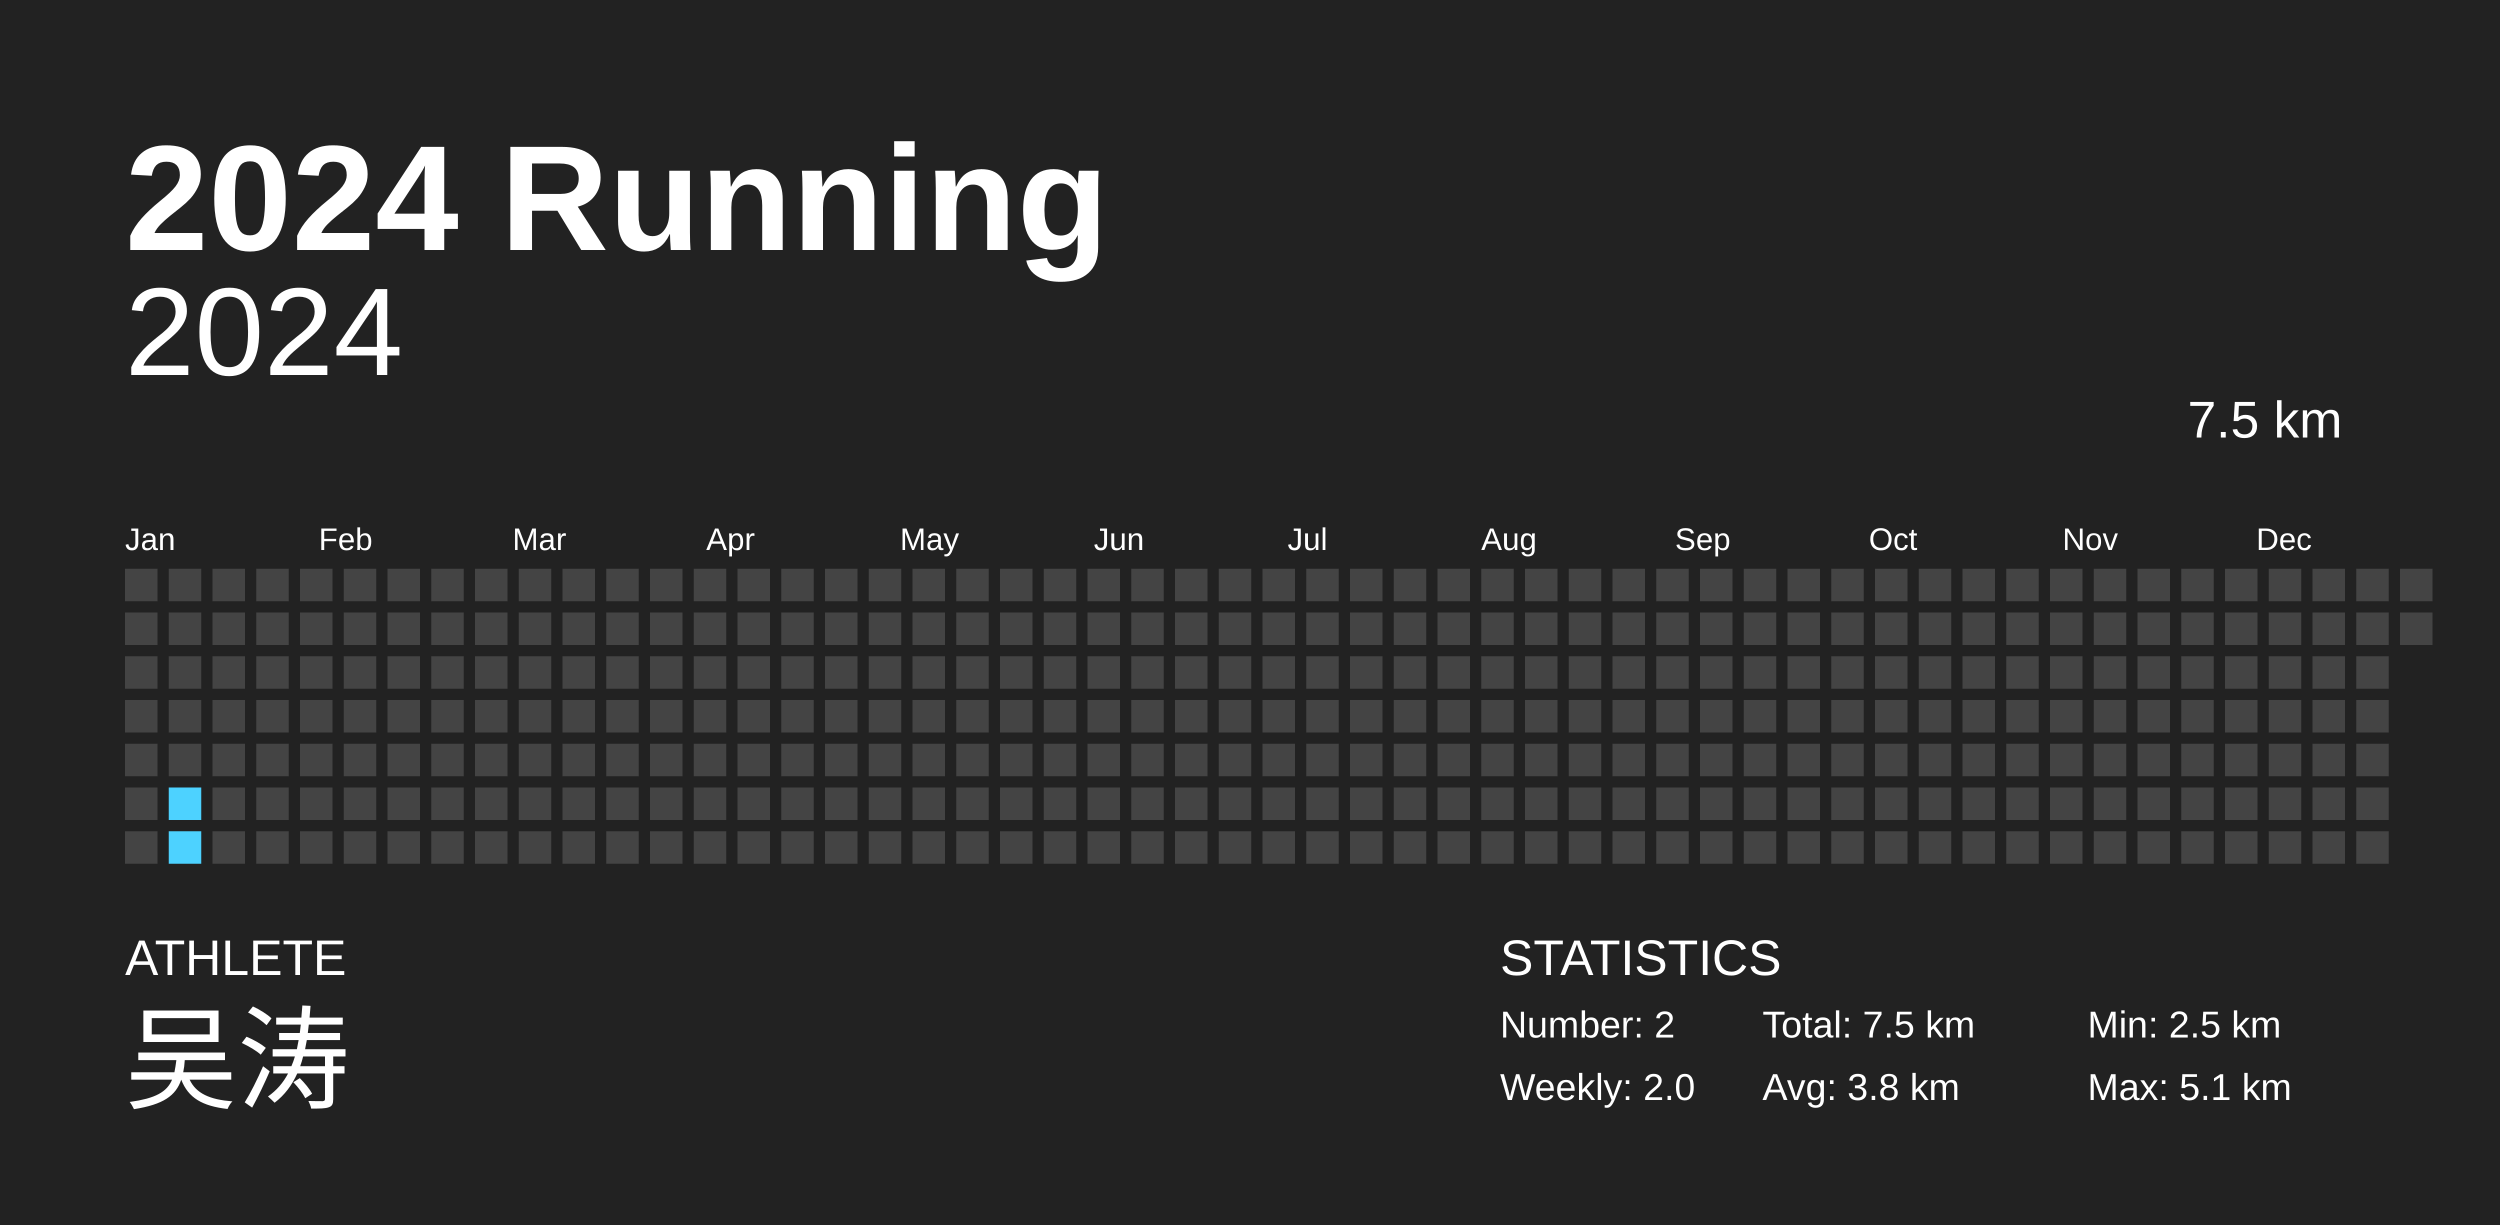
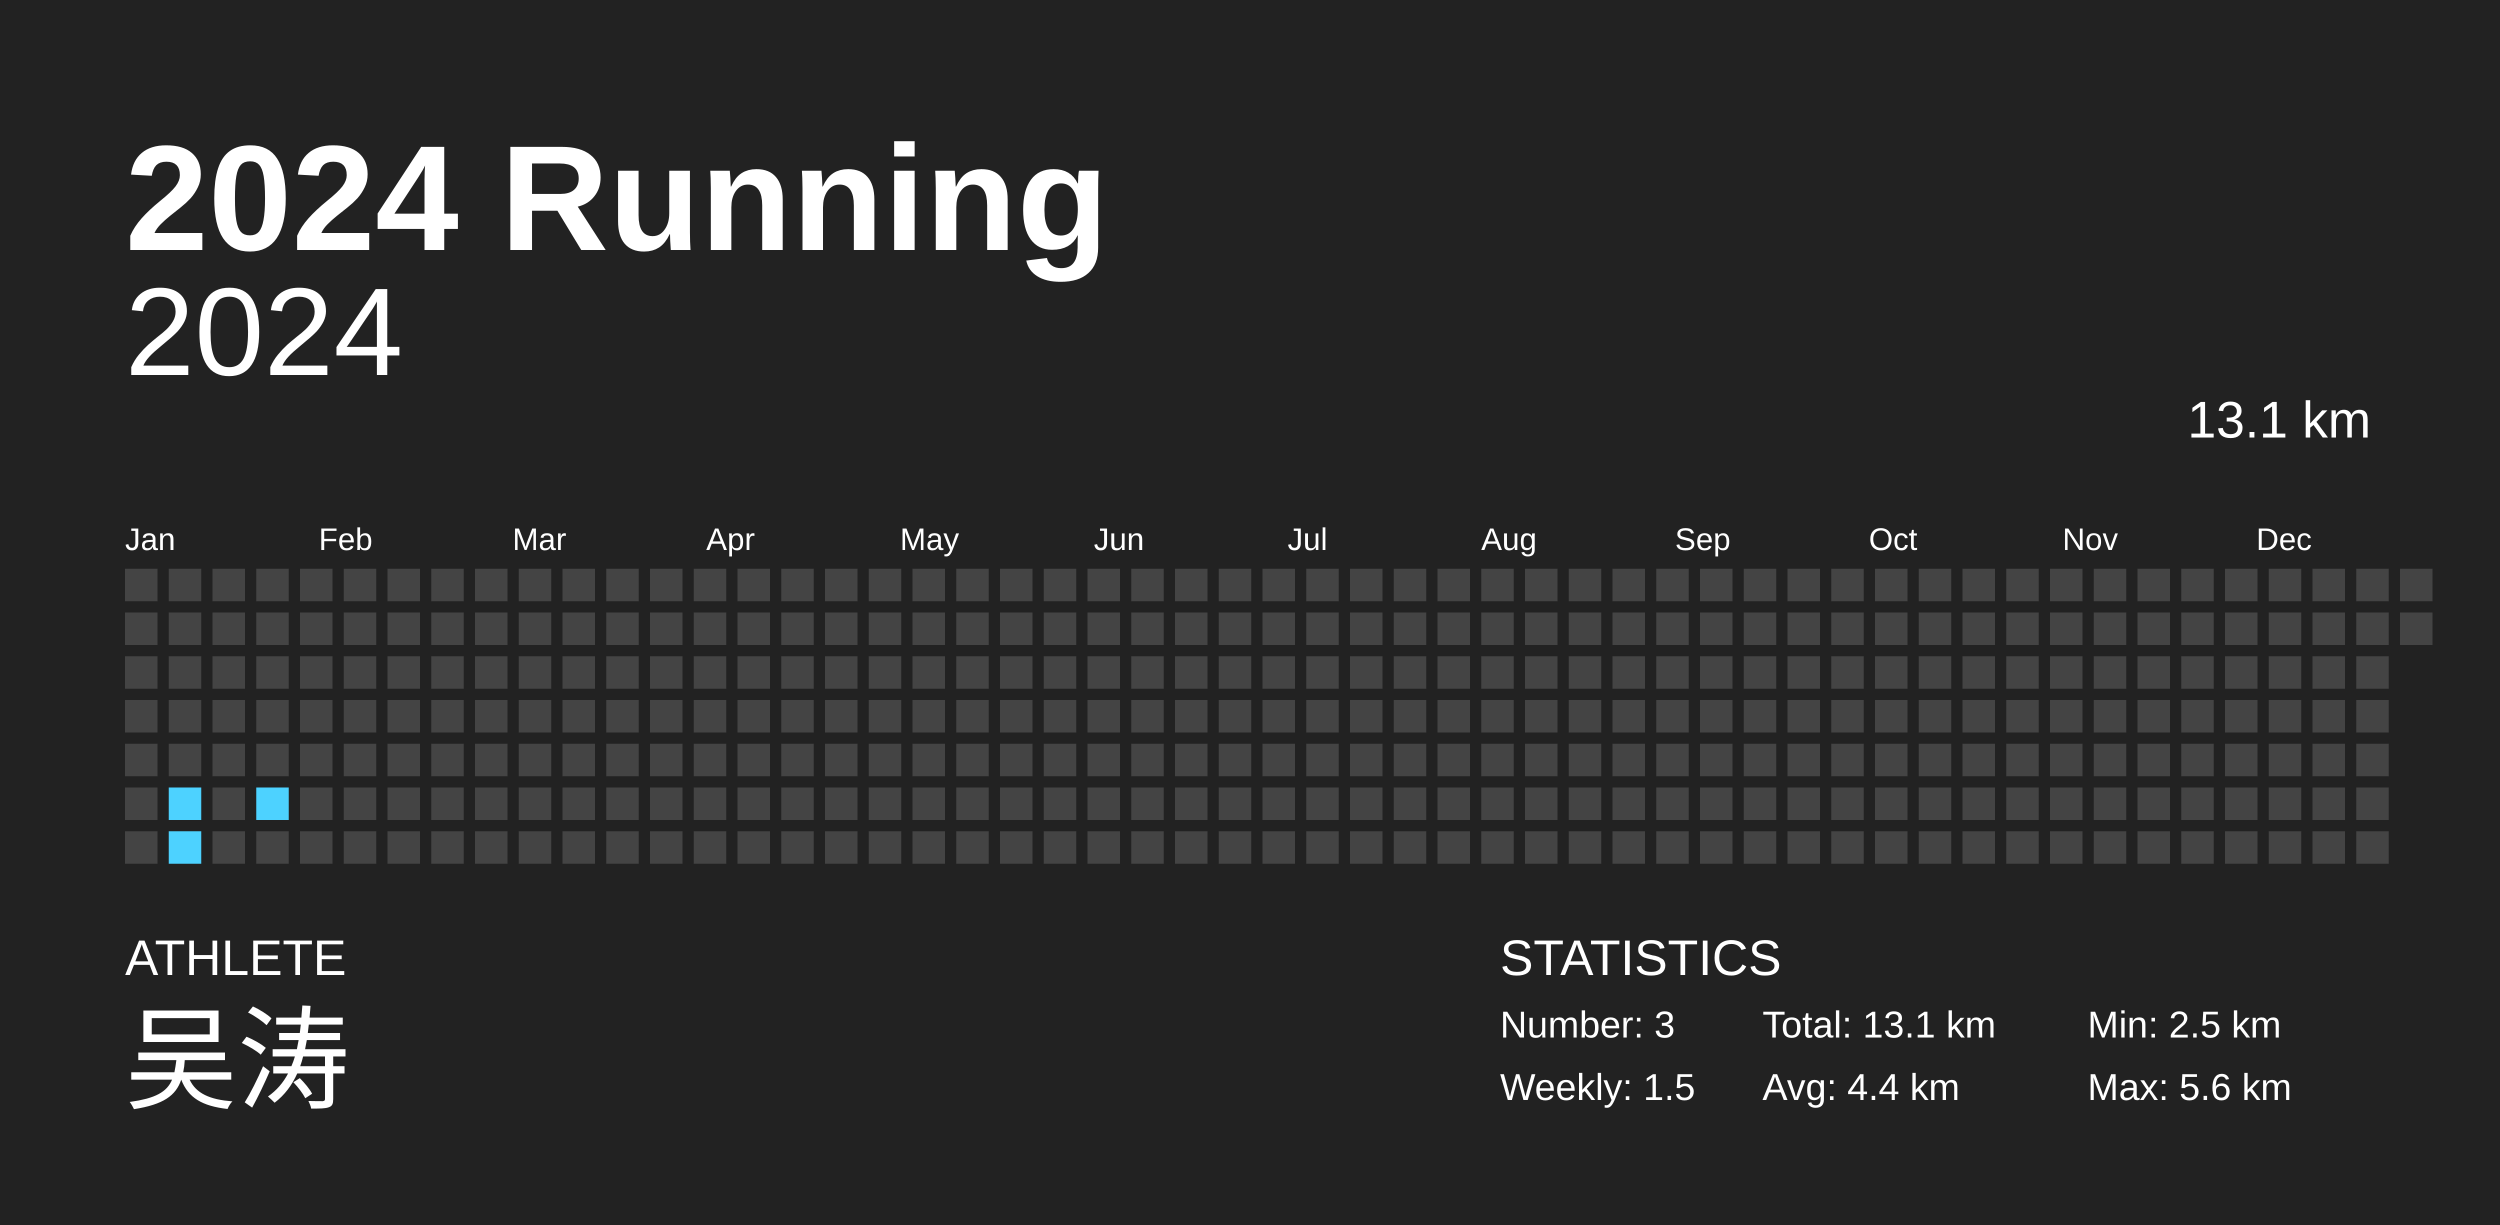
<svg xmlns="http://www.w3.org/2000/svg" baseProfile="full" height="98mm" version="1.1" viewBox="0,0,200,98" width="200mm">
  <defs />
  <rect fill="#222222" height="98" width="200" x="0" y="0" />
  <text fill="#FFFFFF" style="font-size:12px; font-family:Arial; font-weight:bold;" x="10" y="20">2024 Running</text>
  <text fill="#FFFFFF" style="font-size:4px; font-family:Arial" x="10" y="78">ATHLETE</text>
  <text fill="#FFFFFF" style="font-size:9px; font-family:Arial" x="10" y="88">吴涛</text>
  <text fill="#FFFFFF" style="font-size:4px; font-family:Arial" x="120" y="78">STATISTICS</text>
-   <text fill="#FFFFFF" style="font-size:3px; font-family:Arial" x="120" y="83">Number: 2</text>
-   <text fill="#FFFFFF" style="font-size:3px; font-family:Arial" x="120" y="88">Weekly: 2.0</text>
-   <text fill="#FFFFFF" style="font-size:3px; font-family:Arial" x="141" y="83">Total: 7.5 km</text>
-   <text fill="#FFFFFF" style="font-size:3px; font-family:Arial" x="141" y="88">Avg: 3.8 km</text>
+   <text fill="#FFFFFF" style="font-size:3px; font-family:Arial" x="120" y="83">Number: 3</text>
+   <text fill="#FFFFFF" style="font-size:3px; font-family:Arial" x="120" y="88">Weekly: 1.5</text>
+   <text fill="#FFFFFF" style="font-size:3px; font-family:Arial" x="141" y="83">Total: 13.1 km</text>
+   <text fill="#FFFFFF" style="font-size:3px; font-family:Arial" x="141" y="88">Avg: 4.4 km</text>
  <text fill="#FFFFFF" style="font-size:3px; font-family:Arial" x="167" y="83">Min: 2.5 km</text>
-   <text fill="#FFFFFF" style="font-size:3px; font-family:Arial" x="167" y="88">Max: 5.1 km</text>
+   <text fill="#FFFFFF" style="font-size:3px; font-family:Arial" x="167" y="88">Max: 5.6 km</text>
  <text alignment-baseline="hanging" fill="#FFFFFF" style="font-size:10.0px; font-family:Arial;" x="10" y="30">2024</text>
-   <text alignment-baseline="hanging" fill="#FFFFFF" style="font-size:4.125px; font-family:Arial;" x="175" y="35">7.5 km</text>
+   <text alignment-baseline="hanging" fill="#FFFFFF" style="font-size:4.125px; font-family:Arial;" x="175" y="35">13.1 km</text>
  <text fill="#FFFFFF" style="font-size:2.5px; font-family:Arial" x="10.0" y="44">Jan</text>
  <text fill="#FFFFFF" style="font-size:2.5px; font-family:Arial" x="25.5" y="44">Feb</text>
  <text fill="#FFFFFF" style="font-size:2.5px; font-family:Arial" x="41.0" y="44">Mar</text>
  <text fill="#FFFFFF" style="font-size:2.5px; font-family:Arial" x="56.5" y="44">Apr</text>
  <text fill="#FFFFFF" style="font-size:2.5px; font-family:Arial" x="72.0" y="44">May</text>
  <text fill="#FFFFFF" style="font-size:2.5px; font-family:Arial" x="87.5" y="44">Jun</text>
  <text fill="#FFFFFF" style="font-size:2.5px; font-family:Arial" x="103.0" y="44">Jul</text>
  <text fill="#FFFFFF" style="font-size:2.5px; font-family:Arial" x="118.5" y="44">Aug</text>
  <text fill="#FFFFFF" style="font-size:2.5px; font-family:Arial" x="134.0" y="44">Sep</text>
  <text fill="#FFFFFF" style="font-size:2.5px; font-family:Arial" x="149.5" y="44">Oct</text>
  <text fill="#FFFFFF" style="font-size:2.5px; font-family:Arial" x="165.0" y="44">Nov</text>
  <text fill="#FFFFFF" style="font-size:2.5px; font-family:Arial" x="180.5" y="44">Dec</text>
  <rect fill="#444444" height="2.6" width="2.6" x="10.0" y="45.5" />
  <rect fill="#444444" height="2.6" width="2.6" x="10.0" y="49.0" />
  <rect fill="#444444" height="2.6" width="2.6" x="10.0" y="52.5" />
  <rect fill="#444444" height="2.6" width="2.6" x="10.0" y="56.0" />
  <rect fill="#444444" height="2.6" width="2.6" x="10.0" y="59.5" />
  <rect fill="#444444" height="2.6" width="2.6" x="10.0" y="63.0" />
  <rect fill="#444444" height="2.6" width="2.6" x="10.0" y="66.5" />
  <rect fill="#444444" height="2.6" width="2.6" x="13.5" y="45.5" />
  <rect fill="#444444" height="2.6" width="2.6" x="13.5" y="49.0" />
  <rect fill="#444444" height="2.6" width="2.6" x="13.5" y="52.5" />
  <rect fill="#444444" height="2.6" width="2.6" x="13.5" y="56.0" />
  <rect fill="#444444" height="2.6" width="2.6" x="13.5" y="59.5" />
  <rect fill="#4dd2ff" height="2.6" width="2.6" x="13.5" y="63.0" />
  <rect fill="#4dd2ff" height="2.6" width="2.6" x="13.5" y="66.5" />
  <rect fill="#444444" height="2.6" width="2.6" x="17.0" y="45.5" />
  <rect fill="#444444" height="2.6" width="2.6" x="17.0" y="49.0" />
  <rect fill="#444444" height="2.6" width="2.6" x="17.0" y="52.5" />
  <rect fill="#444444" height="2.6" width="2.6" x="17.0" y="56.0" />
  <rect fill="#444444" height="2.6" width="2.6" x="17.0" y="59.5" />
  <rect fill="#444444" height="2.6" width="2.6" x="17.0" y="63.0" />
  <rect fill="#444444" height="2.6" width="2.6" x="17.0" y="66.5" />
  <rect fill="#444444" height="2.6" width="2.6" x="20.5" y="45.5" />
  <rect fill="#444444" height="2.6" width="2.6" x="20.5" y="49.0" />
  <rect fill="#444444" height="2.6" width="2.6" x="20.5" y="52.5" />
  <rect fill="#444444" height="2.6" width="2.6" x="20.5" y="56.0" />
  <rect fill="#444444" height="2.6" width="2.6" x="20.5" y="59.5" />
-   <rect fill="#444444" height="2.6" width="2.6" x="20.5" y="63.0" />
+   <rect fill="#4dd2ff" height="2.6" width="2.6" x="20.5" y="63.0" />
  <rect fill="#444444" height="2.6" width="2.6" x="20.5" y="66.5" />
  <rect fill="#444444" height="2.6" width="2.6" x="24.0" y="45.5" />
  <rect fill="#444444" height="2.6" width="2.6" x="24.0" y="49.0" />
  <rect fill="#444444" height="2.6" width="2.6" x="24.0" y="52.5" />
  <rect fill="#444444" height="2.6" width="2.6" x="24.0" y="56.0" />
  <rect fill="#444444" height="2.6" width="2.6" x="24.0" y="59.5" />
  <rect fill="#444444" height="2.6" width="2.6" x="24.0" y="63.0" />
  <rect fill="#444444" height="2.6" width="2.6" x="24.0" y="66.5" />
  <rect fill="#444444" height="2.6" width="2.6" x="27.5" y="45.5" />
  <rect fill="#444444" height="2.6" width="2.6" x="27.5" y="49.0" />
  <rect fill="#444444" height="2.6" width="2.6" x="27.5" y="52.5" />
  <rect fill="#444444" height="2.6" width="2.6" x="27.5" y="56.0" />
  <rect fill="#444444" height="2.6" width="2.6" x="27.5" y="59.5" />
  <rect fill="#444444" height="2.6" width="2.6" x="27.5" y="63.0" />
  <rect fill="#444444" height="2.6" width="2.6" x="27.5" y="66.5" />
  <rect fill="#444444" height="2.6" width="2.6" x="31.0" y="45.5" />
  <rect fill="#444444" height="2.6" width="2.6" x="31.0" y="49.0" />
  <rect fill="#444444" height="2.6" width="2.6" x="31.0" y="52.5" />
  <rect fill="#444444" height="2.6" width="2.6" x="31.0" y="56.0" />
  <rect fill="#444444" height="2.6" width="2.6" x="31.0" y="59.5" />
  <rect fill="#444444" height="2.6" width="2.6" x="31.0" y="63.0" />
  <rect fill="#444444" height="2.6" width="2.6" x="31.0" y="66.5" />
  <rect fill="#444444" height="2.6" width="2.6" x="34.5" y="45.5" />
  <rect fill="#444444" height="2.6" width="2.6" x="34.5" y="49.0" />
  <rect fill="#444444" height="2.6" width="2.6" x="34.5" y="52.5" />
  <rect fill="#444444" height="2.6" width="2.6" x="34.5" y="56.0" />
  <rect fill="#444444" height="2.6" width="2.6" x="34.5" y="59.5" />
  <rect fill="#444444" height="2.6" width="2.6" x="34.5" y="63.0" />
  <rect fill="#444444" height="2.6" width="2.6" x="34.5" y="66.5" />
  <rect fill="#444444" height="2.6" width="2.6" x="38.0" y="45.5" />
  <rect fill="#444444" height="2.6" width="2.6" x="38.0" y="49.0" />
  <rect fill="#444444" height="2.6" width="2.6" x="38.0" y="52.5" />
  <rect fill="#444444" height="2.6" width="2.6" x="38.0" y="56.0" />
  <rect fill="#444444" height="2.6" width="2.6" x="38.0" y="59.5" />
  <rect fill="#444444" height="2.6" width="2.6" x="38.0" y="63.0" />
  <rect fill="#444444" height="2.6" width="2.6" x="38.0" y="66.5" />
  <rect fill="#444444" height="2.6" width="2.6" x="41.5" y="45.5" />
  <rect fill="#444444" height="2.6" width="2.6" x="41.5" y="49.0" />
  <rect fill="#444444" height="2.6" width="2.6" x="41.5" y="52.5" />
  <rect fill="#444444" height="2.6" width="2.6" x="41.5" y="56.0" />
  <rect fill="#444444" height="2.6" width="2.6" x="41.5" y="59.5" />
  <rect fill="#444444" height="2.6" width="2.6" x="41.5" y="63.0" />
  <rect fill="#444444" height="2.6" width="2.6" x="41.5" y="66.5" />
  <rect fill="#444444" height="2.6" width="2.6" x="45.0" y="45.5" />
  <rect fill="#444444" height="2.6" width="2.6" x="45.0" y="49.0" />
  <rect fill="#444444" height="2.6" width="2.6" x="45.0" y="52.5" />
  <rect fill="#444444" height="2.6" width="2.6" x="45.0" y="56.0" />
  <rect fill="#444444" height="2.6" width="2.6" x="45.0" y="59.5" />
  <rect fill="#444444" height="2.6" width="2.6" x="45.0" y="63.0" />
  <rect fill="#444444" height="2.6" width="2.6" x="45.0" y="66.5" />
  <rect fill="#444444" height="2.6" width="2.6" x="48.5" y="45.5" />
  <rect fill="#444444" height="2.6" width="2.6" x="48.5" y="49.0" />
  <rect fill="#444444" height="2.6" width="2.6" x="48.5" y="52.5" />
  <rect fill="#444444" height="2.6" width="2.6" x="48.5" y="56.0" />
  <rect fill="#444444" height="2.6" width="2.6" x="48.5" y="59.5" />
  <rect fill="#444444" height="2.6" width="2.6" x="48.5" y="63.0" />
  <rect fill="#444444" height="2.6" width="2.6" x="48.5" y="66.5" />
  <rect fill="#444444" height="2.6" width="2.6" x="52.0" y="45.5" />
  <rect fill="#444444" height="2.6" width="2.6" x="52.0" y="49.0" />
  <rect fill="#444444" height="2.6" width="2.6" x="52.0" y="52.5" />
  <rect fill="#444444" height="2.6" width="2.6" x="52.0" y="56.0" />
  <rect fill="#444444" height="2.6" width="2.6" x="52.0" y="59.5" />
  <rect fill="#444444" height="2.6" width="2.6" x="52.0" y="63.0" />
  <rect fill="#444444" height="2.6" width="2.6" x="52.0" y="66.5" />
  <rect fill="#444444" height="2.6" width="2.6" x="55.5" y="45.5" />
  <rect fill="#444444" height="2.6" width="2.6" x="55.5" y="49.0" />
  <rect fill="#444444" height="2.6" width="2.6" x="55.5" y="52.5" />
  <rect fill="#444444" height="2.6" width="2.6" x="55.5" y="56.0" />
  <rect fill="#444444" height="2.6" width="2.6" x="55.5" y="59.5" />
  <rect fill="#444444" height="2.6" width="2.6" x="55.5" y="63.0" />
  <rect fill="#444444" height="2.6" width="2.6" x="55.5" y="66.5" />
  <rect fill="#444444" height="2.6" width="2.6" x="59.0" y="45.5" />
  <rect fill="#444444" height="2.6" width="2.6" x="59.0" y="49.0" />
  <rect fill="#444444" height="2.6" width="2.6" x="59.0" y="52.5" />
  <rect fill="#444444" height="2.6" width="2.6" x="59.0" y="56.0" />
  <rect fill="#444444" height="2.6" width="2.6" x="59.0" y="59.5" />
  <rect fill="#444444" height="2.6" width="2.6" x="59.0" y="63.0" />
  <rect fill="#444444" height="2.6" width="2.6" x="59.0" y="66.5" />
  <rect fill="#444444" height="2.6" width="2.6" x="62.5" y="45.5" />
  <rect fill="#444444" height="2.6" width="2.6" x="62.5" y="49.0" />
  <rect fill="#444444" height="2.6" width="2.6" x="62.5" y="52.5" />
  <rect fill="#444444" height="2.6" width="2.6" x="62.5" y="56.0" />
  <rect fill="#444444" height="2.6" width="2.6" x="62.5" y="59.5" />
  <rect fill="#444444" height="2.6" width="2.6" x="62.5" y="63.0" />
  <rect fill="#444444" height="2.6" width="2.6" x="62.5" y="66.5" />
  <rect fill="#444444" height="2.6" width="2.6" x="66.0" y="45.5" />
  <rect fill="#444444" height="2.6" width="2.6" x="66.0" y="49.0" />
  <rect fill="#444444" height="2.6" width="2.6" x="66.0" y="52.5" />
  <rect fill="#444444" height="2.6" width="2.6" x="66.0" y="56.0" />
  <rect fill="#444444" height="2.6" width="2.6" x="66.0" y="59.5" />
  <rect fill="#444444" height="2.6" width="2.6" x="66.0" y="63.0" />
  <rect fill="#444444" height="2.6" width="2.6" x="66.0" y="66.5" />
  <rect fill="#444444" height="2.6" width="2.6" x="69.5" y="45.5" />
  <rect fill="#444444" height="2.6" width="2.6" x="69.5" y="49.0" />
  <rect fill="#444444" height="2.6" width="2.6" x="69.5" y="52.5" />
  <rect fill="#444444" height="2.6" width="2.6" x="69.5" y="56.0" />
  <rect fill="#444444" height="2.6" width="2.6" x="69.5" y="59.5" />
  <rect fill="#444444" height="2.6" width="2.6" x="69.5" y="63.0" />
  <rect fill="#444444" height="2.6" width="2.6" x="69.5" y="66.5" />
  <rect fill="#444444" height="2.6" width="2.6" x="73.0" y="45.5" />
  <rect fill="#444444" height="2.6" width="2.6" x="73.0" y="49.0" />
  <rect fill="#444444" height="2.6" width="2.6" x="73.0" y="52.5" />
  <rect fill="#444444" height="2.6" width="2.6" x="73.0" y="56.0" />
  <rect fill="#444444" height="2.6" width="2.6" x="73.0" y="59.5" />
  <rect fill="#444444" height="2.6" width="2.6" x="73.0" y="63.0" />
  <rect fill="#444444" height="2.6" width="2.6" x="73.0" y="66.5" />
  <rect fill="#444444" height="2.6" width="2.6" x="76.5" y="45.5" />
  <rect fill="#444444" height="2.6" width="2.6" x="76.5" y="49.0" />
  <rect fill="#444444" height="2.6" width="2.6" x="76.5" y="52.5" />
  <rect fill="#444444" height="2.6" width="2.6" x="76.5" y="56.0" />
  <rect fill="#444444" height="2.6" width="2.6" x="76.5" y="59.5" />
  <rect fill="#444444" height="2.6" width="2.6" x="76.5" y="63.0" />
  <rect fill="#444444" height="2.6" width="2.6" x="76.5" y="66.5" />
  <rect fill="#444444" height="2.6" width="2.6" x="80.0" y="45.5" />
  <rect fill="#444444" height="2.6" width="2.6" x="80.0" y="49.0" />
  <rect fill="#444444" height="2.6" width="2.6" x="80.0" y="52.5" />
  <rect fill="#444444" height="2.6" width="2.6" x="80.0" y="56.0" />
  <rect fill="#444444" height="2.6" width="2.6" x="80.0" y="59.5" />
  <rect fill="#444444" height="2.6" width="2.6" x="80.0" y="63.0" />
  <rect fill="#444444" height="2.6" width="2.6" x="80.0" y="66.5" />
  <rect fill="#444444" height="2.6" width="2.6" x="83.5" y="45.5" />
  <rect fill="#444444" height="2.6" width="2.6" x="83.5" y="49.0" />
  <rect fill="#444444" height="2.6" width="2.6" x="83.5" y="52.5" />
  <rect fill="#444444" height="2.6" width="2.6" x="83.5" y="56.0" />
  <rect fill="#444444" height="2.6" width="2.6" x="83.5" y="59.5" />
  <rect fill="#444444" height="2.6" width="2.6" x="83.5" y="63.0" />
  <rect fill="#444444" height="2.6" width="2.6" x="83.5" y="66.5" />
  <rect fill="#444444" height="2.6" width="2.6" x="87.0" y="45.5" />
  <rect fill="#444444" height="2.6" width="2.6" x="87.0" y="49.0" />
  <rect fill="#444444" height="2.6" width="2.6" x="87.0" y="52.5" />
  <rect fill="#444444" height="2.6" width="2.6" x="87.0" y="56.0" />
  <rect fill="#444444" height="2.6" width="2.6" x="87.0" y="59.5" />
  <rect fill="#444444" height="2.6" width="2.6" x="87.0" y="63.0" />
  <rect fill="#444444" height="2.6" width="2.6" x="87.0" y="66.5" />
  <rect fill="#444444" height="2.6" width="2.6" x="90.5" y="45.5" />
  <rect fill="#444444" height="2.6" width="2.6" x="90.5" y="49.0" />
  <rect fill="#444444" height="2.6" width="2.6" x="90.5" y="52.5" />
  <rect fill="#444444" height="2.6" width="2.6" x="90.5" y="56.0" />
  <rect fill="#444444" height="2.6" width="2.6" x="90.5" y="59.5" />
  <rect fill="#444444" height="2.6" width="2.6" x="90.5" y="63.0" />
  <rect fill="#444444" height="2.6" width="2.6" x="90.5" y="66.5" />
  <rect fill="#444444" height="2.6" width="2.6" x="94.0" y="45.5" />
  <rect fill="#444444" height="2.6" width="2.6" x="94.0" y="49.0" />
  <rect fill="#444444" height="2.6" width="2.6" x="94.0" y="52.5" />
  <rect fill="#444444" height="2.6" width="2.6" x="94.0" y="56.0" />
  <rect fill="#444444" height="2.6" width="2.6" x="94.0" y="59.5" />
  <rect fill="#444444" height="2.6" width="2.6" x="94.0" y="63.0" />
  <rect fill="#444444" height="2.6" width="2.6" x="94.0" y="66.5" />
  <rect fill="#444444" height="2.6" width="2.6" x="97.5" y="45.5" />
  <rect fill="#444444" height="2.6" width="2.6" x="97.5" y="49.0" />
  <rect fill="#444444" height="2.6" width="2.6" x="97.5" y="52.5" />
  <rect fill="#444444" height="2.6" width="2.6" x="97.5" y="56.0" />
  <rect fill="#444444" height="2.6" width="2.6" x="97.5" y="59.5" />
  <rect fill="#444444" height="2.6" width="2.6" x="97.5" y="63.0" />
  <rect fill="#444444" height="2.6" width="2.6" x="97.5" y="66.5" />
  <rect fill="#444444" height="2.6" width="2.6" x="101.0" y="45.5" />
  <rect fill="#444444" height="2.6" width="2.6" x="101.0" y="49.0" />
  <rect fill="#444444" height="2.6" width="2.6" x="101.0" y="52.5" />
  <rect fill="#444444" height="2.6" width="2.6" x="101.0" y="56.0" />
  <rect fill="#444444" height="2.6" width="2.6" x="101.0" y="59.5" />
  <rect fill="#444444" height="2.6" width="2.6" x="101.0" y="63.0" />
  <rect fill="#444444" height="2.6" width="2.6" x="101.0" y="66.5" />
  <rect fill="#444444" height="2.6" width="2.6" x="104.5" y="45.5" />
  <rect fill="#444444" height="2.6" width="2.6" x="104.5" y="49.0" />
  <rect fill="#444444" height="2.6" width="2.6" x="104.5" y="52.5" />
  <rect fill="#444444" height="2.6" width="2.6" x="104.5" y="56.0" />
  <rect fill="#444444" height="2.6" width="2.6" x="104.5" y="59.5" />
  <rect fill="#444444" height="2.6" width="2.6" x="104.5" y="63.0" />
  <rect fill="#444444" height="2.6" width="2.6" x="104.5" y="66.5" />
  <rect fill="#444444" height="2.6" width="2.6" x="108.0" y="45.5" />
  <rect fill="#444444" height="2.6" width="2.6" x="108.0" y="49.0" />
  <rect fill="#444444" height="2.6" width="2.6" x="108.0" y="52.5" />
  <rect fill="#444444" height="2.6" width="2.6" x="108.0" y="56.0" />
  <rect fill="#444444" height="2.6" width="2.6" x="108.0" y="59.5" />
  <rect fill="#444444" height="2.6" width="2.6" x="108.0" y="63.0" />
  <rect fill="#444444" height="2.6" width="2.6" x="108.0" y="66.5" />
  <rect fill="#444444" height="2.6" width="2.6" x="111.5" y="45.5" />
  <rect fill="#444444" height="2.6" width="2.6" x="111.5" y="49.0" />
  <rect fill="#444444" height="2.6" width="2.6" x="111.5" y="52.5" />
  <rect fill="#444444" height="2.6" width="2.6" x="111.5" y="56.0" />
  <rect fill="#444444" height="2.6" width="2.6" x="111.5" y="59.5" />
  <rect fill="#444444" height="2.6" width="2.6" x="111.5" y="63.0" />
  <rect fill="#444444" height="2.6" width="2.6" x="111.5" y="66.5" />
  <rect fill="#444444" height="2.6" width="2.6" x="115.0" y="45.5" />
  <rect fill="#444444" height="2.6" width="2.6" x="115.0" y="49.0" />
  <rect fill="#444444" height="2.6" width="2.6" x="115.0" y="52.5" />
  <rect fill="#444444" height="2.6" width="2.6" x="115.0" y="56.0" />
  <rect fill="#444444" height="2.6" width="2.6" x="115.0" y="59.5" />
  <rect fill="#444444" height="2.6" width="2.6" x="115.0" y="63.0" />
  <rect fill="#444444" height="2.6" width="2.6" x="115.0" y="66.5" />
  <rect fill="#444444" height="2.6" width="2.6" x="118.5" y="45.5" />
  <rect fill="#444444" height="2.6" width="2.6" x="118.5" y="49.0" />
  <rect fill="#444444" height="2.6" width="2.6" x="118.5" y="52.5" />
  <rect fill="#444444" height="2.6" width="2.6" x="118.5" y="56.0" />
  <rect fill="#444444" height="2.6" width="2.6" x="118.5" y="59.5" />
  <rect fill="#444444" height="2.6" width="2.6" x="118.5" y="63.0" />
  <rect fill="#444444" height="2.6" width="2.6" x="118.5" y="66.5" />
  <rect fill="#444444" height="2.6" width="2.6" x="122.0" y="45.5" />
  <rect fill="#444444" height="2.6" width="2.6" x="122.0" y="49.0" />
  <rect fill="#444444" height="2.6" width="2.6" x="122.0" y="52.5" />
  <rect fill="#444444" height="2.6" width="2.6" x="122.0" y="56.0" />
  <rect fill="#444444" height="2.6" width="2.6" x="122.0" y="59.5" />
  <rect fill="#444444" height="2.6" width="2.6" x="122.0" y="63.0" />
  <rect fill="#444444" height="2.6" width="2.6" x="122.0" y="66.5" />
  <rect fill="#444444" height="2.6" width="2.6" x="125.5" y="45.5" />
  <rect fill="#444444" height="2.6" width="2.6" x="125.5" y="49.0" />
  <rect fill="#444444" height="2.6" width="2.6" x="125.5" y="52.5" />
  <rect fill="#444444" height="2.6" width="2.6" x="125.5" y="56.0" />
  <rect fill="#444444" height="2.6" width="2.6" x="125.5" y="59.5" />
  <rect fill="#444444" height="2.6" width="2.6" x="125.5" y="63.0" />
  <rect fill="#444444" height="2.6" width="2.6" x="125.5" y="66.5" />
  <rect fill="#444444" height="2.6" width="2.6" x="129.0" y="45.5" />
  <rect fill="#444444" height="2.6" width="2.6" x="129.0" y="49.0" />
  <rect fill="#444444" height="2.6" width="2.6" x="129.0" y="52.5" />
  <rect fill="#444444" height="2.6" width="2.6" x="129.0" y="56.0" />
  <rect fill="#444444" height="2.6" width="2.6" x="129.0" y="59.5" />
  <rect fill="#444444" height="2.6" width="2.6" x="129.0" y="63.0" />
  <rect fill="#444444" height="2.6" width="2.6" x="129.0" y="66.5" />
  <rect fill="#444444" height="2.6" width="2.6" x="132.5" y="45.5" />
  <rect fill="#444444" height="2.6" width="2.6" x="132.5" y="49.0" />
  <rect fill="#444444" height="2.6" width="2.6" x="132.5" y="52.5" />
  <rect fill="#444444" height="2.6" width="2.6" x="132.5" y="56.0" />
  <rect fill="#444444" height="2.6" width="2.6" x="132.5" y="59.5" />
  <rect fill="#444444" height="2.6" width="2.6" x="132.5" y="63.0" />
  <rect fill="#444444" height="2.6" width="2.6" x="132.5" y="66.5" />
  <rect fill="#444444" height="2.6" width="2.6" x="136.0" y="45.5" />
  <rect fill="#444444" height="2.6" width="2.6" x="136.0" y="49.0" />
  <rect fill="#444444" height="2.6" width="2.6" x="136.0" y="52.5" />
  <rect fill="#444444" height="2.6" width="2.6" x="136.0" y="56.0" />
  <rect fill="#444444" height="2.6" width="2.6" x="136.0" y="59.5" />
  <rect fill="#444444" height="2.6" width="2.6" x="136.0" y="63.0" />
  <rect fill="#444444" height="2.6" width="2.6" x="136.0" y="66.5" />
  <rect fill="#444444" height="2.6" width="2.6" x="139.5" y="45.5" />
  <rect fill="#444444" height="2.6" width="2.6" x="139.5" y="49.0" />
  <rect fill="#444444" height="2.6" width="2.6" x="139.5" y="52.5" />
  <rect fill="#444444" height="2.6" width="2.6" x="139.5" y="56.0" />
  <rect fill="#444444" height="2.6" width="2.6" x="139.5" y="59.5" />
  <rect fill="#444444" height="2.6" width="2.6" x="139.5" y="63.0" />
  <rect fill="#444444" height="2.6" width="2.6" x="139.5" y="66.5" />
  <rect fill="#444444" height="2.6" width="2.6" x="143.0" y="45.5" />
  <rect fill="#444444" height="2.6" width="2.6" x="143.0" y="49.0" />
  <rect fill="#444444" height="2.6" width="2.6" x="143.0" y="52.5" />
  <rect fill="#444444" height="2.6" width="2.6" x="143.0" y="56.0" />
  <rect fill="#444444" height="2.6" width="2.6" x="143.0" y="59.5" />
  <rect fill="#444444" height="2.6" width="2.6" x="143.0" y="63.0" />
  <rect fill="#444444" height="2.6" width="2.6" x="143.0" y="66.5" />
  <rect fill="#444444" height="2.6" width="2.6" x="146.5" y="45.5" />
  <rect fill="#444444" height="2.6" width="2.6" x="146.5" y="49.0" />
  <rect fill="#444444" height="2.6" width="2.6" x="146.5" y="52.5" />
  <rect fill="#444444" height="2.6" width="2.6" x="146.5" y="56.0" />
  <rect fill="#444444" height="2.6" width="2.6" x="146.5" y="59.5" />
  <rect fill="#444444" height="2.6" width="2.6" x="146.5" y="63.0" />
  <rect fill="#444444" height="2.6" width="2.6" x="146.5" y="66.5" />
  <rect fill="#444444" height="2.6" width="2.6" x="150.0" y="45.5" />
  <rect fill="#444444" height="2.6" width="2.6" x="150.0" y="49.0" />
  <rect fill="#444444" height="2.6" width="2.6" x="150.0" y="52.5" />
  <rect fill="#444444" height="2.6" width="2.6" x="150.0" y="56.0" />
  <rect fill="#444444" height="2.6" width="2.6" x="150.0" y="59.5" />
  <rect fill="#444444" height="2.6" width="2.6" x="150.0" y="63.0" />
  <rect fill="#444444" height="2.6" width="2.6" x="150.0" y="66.5" />
  <rect fill="#444444" height="2.6" width="2.6" x="153.5" y="45.5" />
  <rect fill="#444444" height="2.6" width="2.6" x="153.5" y="49.0" />
  <rect fill="#444444" height="2.6" width="2.6" x="153.5" y="52.5" />
  <rect fill="#444444" height="2.6" width="2.6" x="153.5" y="56.0" />
  <rect fill="#444444" height="2.6" width="2.6" x="153.5" y="59.5" />
  <rect fill="#444444" height="2.6" width="2.6" x="153.5" y="63.0" />
  <rect fill="#444444" height="2.6" width="2.6" x="153.5" y="66.5" />
  <rect fill="#444444" height="2.6" width="2.6" x="157.0" y="45.5" />
  <rect fill="#444444" height="2.6" width="2.6" x="157.0" y="49.0" />
  <rect fill="#444444" height="2.6" width="2.6" x="157.0" y="52.5" />
  <rect fill="#444444" height="2.6" width="2.6" x="157.0" y="56.0" />
  <rect fill="#444444" height="2.6" width="2.6" x="157.0" y="59.5" />
  <rect fill="#444444" height="2.6" width="2.6" x="157.0" y="63.0" />
  <rect fill="#444444" height="2.6" width="2.6" x="157.0" y="66.5" />
  <rect fill="#444444" height="2.6" width="2.6" x="160.5" y="45.5" />
  <rect fill="#444444" height="2.6" width="2.6" x="160.5" y="49.0" />
  <rect fill="#444444" height="2.6" width="2.6" x="160.5" y="52.5" />
  <rect fill="#444444" height="2.6" width="2.6" x="160.5" y="56.0" />
  <rect fill="#444444" height="2.6" width="2.6" x="160.5" y="59.5" />
  <rect fill="#444444" height="2.6" width="2.6" x="160.5" y="63.0" />
  <rect fill="#444444" height="2.6" width="2.6" x="160.5" y="66.5" />
  <rect fill="#444444" height="2.6" width="2.6" x="164.0" y="45.5" />
  <rect fill="#444444" height="2.6" width="2.6" x="164.0" y="49.0" />
  <rect fill="#444444" height="2.6" width="2.6" x="164.0" y="52.5" />
  <rect fill="#444444" height="2.6" width="2.6" x="164.0" y="56.0" />
  <rect fill="#444444" height="2.6" width="2.6" x="164.0" y="59.5" />
  <rect fill="#444444" height="2.6" width="2.6" x="164.0" y="63.0" />
  <rect fill="#444444" height="2.6" width="2.6" x="164.0" y="66.5" />
  <rect fill="#444444" height="2.6" width="2.6" x="167.5" y="45.5" />
  <rect fill="#444444" height="2.6" width="2.6" x="167.5" y="49.0" />
  <rect fill="#444444" height="2.6" width="2.6" x="167.5" y="52.5" />
  <rect fill="#444444" height="2.6" width="2.6" x="167.5" y="56.0" />
  <rect fill="#444444" height="2.6" width="2.6" x="167.5" y="59.5" />
  <rect fill="#444444" height="2.6" width="2.6" x="167.5" y="63.0" />
  <rect fill="#444444" height="2.6" width="2.6" x="167.5" y="66.5" />
  <rect fill="#444444" height="2.6" width="2.6" x="171.0" y="45.5" />
  <rect fill="#444444" height="2.6" width="2.6" x="171.0" y="49.0" />
  <rect fill="#444444" height="2.6" width="2.6" x="171.0" y="52.5" />
  <rect fill="#444444" height="2.6" width="2.6" x="171.0" y="56.0" />
  <rect fill="#444444" height="2.6" width="2.6" x="171.0" y="59.5" />
  <rect fill="#444444" height="2.6" width="2.6" x="171.0" y="63.0" />
  <rect fill="#444444" height="2.6" width="2.6" x="171.0" y="66.5" />
  <rect fill="#444444" height="2.6" width="2.6" x="174.5" y="45.5" />
  <rect fill="#444444" height="2.6" width="2.6" x="174.5" y="49.0" />
  <rect fill="#444444" height="2.6" width="2.6" x="174.5" y="52.5" />
  <rect fill="#444444" height="2.6" width="2.6" x="174.5" y="56.0" />
  <rect fill="#444444" height="2.6" width="2.6" x="174.5" y="59.5" />
  <rect fill="#444444" height="2.6" width="2.6" x="174.5" y="63.0" />
  <rect fill="#444444" height="2.6" width="2.6" x="174.5" y="66.5" />
  <rect fill="#444444" height="2.6" width="2.6" x="178.0" y="45.5" />
  <rect fill="#444444" height="2.6" width="2.6" x="178.0" y="49.0" />
  <rect fill="#444444" height="2.6" width="2.6" x="178.0" y="52.5" />
  <rect fill="#444444" height="2.6" width="2.6" x="178.0" y="56.0" />
  <rect fill="#444444" height="2.6" width="2.6" x="178.0" y="59.5" />
  <rect fill="#444444" height="2.6" width="2.6" x="178.0" y="63.0" />
  <rect fill="#444444" height="2.6" width="2.6" x="178.0" y="66.5" />
  <rect fill="#444444" height="2.6" width="2.6" x="181.5" y="45.5" />
  <rect fill="#444444" height="2.6" width="2.6" x="181.5" y="49.0" />
  <rect fill="#444444" height="2.6" width="2.6" x="181.5" y="52.5" />
  <rect fill="#444444" height="2.6" width="2.6" x="181.5" y="56.0" />
  <rect fill="#444444" height="2.6" width="2.6" x="181.5" y="59.5" />
  <rect fill="#444444" height="2.6" width="2.6" x="181.5" y="63.0" />
  <rect fill="#444444" height="2.6" width="2.6" x="181.5" y="66.5" />
  <rect fill="#444444" height="2.6" width="2.6" x="185.0" y="45.5" />
  <rect fill="#444444" height="2.6" width="2.6" x="185.0" y="49.0" />
  <rect fill="#444444" height="2.6" width="2.6" x="185.0" y="52.5" />
  <rect fill="#444444" height="2.6" width="2.6" x="185.0" y="56.0" />
  <rect fill="#444444" height="2.6" width="2.6" x="185.0" y="59.5" />
  <rect fill="#444444" height="2.6" width="2.6" x="185.0" y="63.0" />
  <rect fill="#444444" height="2.6" width="2.6" x="185.0" y="66.5" />
  <rect fill="#444444" height="2.6" width="2.6" x="188.5" y="45.5" />
  <rect fill="#444444" height="2.6" width="2.6" x="188.5" y="49.0" />
  <rect fill="#444444" height="2.6" width="2.6" x="188.5" y="52.5" />
  <rect fill="#444444" height="2.6" width="2.6" x="188.5" y="56.0" />
  <rect fill="#444444" height="2.6" width="2.6" x="188.5" y="59.5" />
  <rect fill="#444444" height="2.6" width="2.6" x="188.5" y="63.0" />
  <rect fill="#444444" height="2.6" width="2.6" x="188.5" y="66.5" />
  <rect fill="#444444" height="2.6" width="2.6" x="192.0" y="45.5" />
  <rect fill="#444444" height="2.6" width="2.6" x="192.0" y="49.0" />
</svg>
